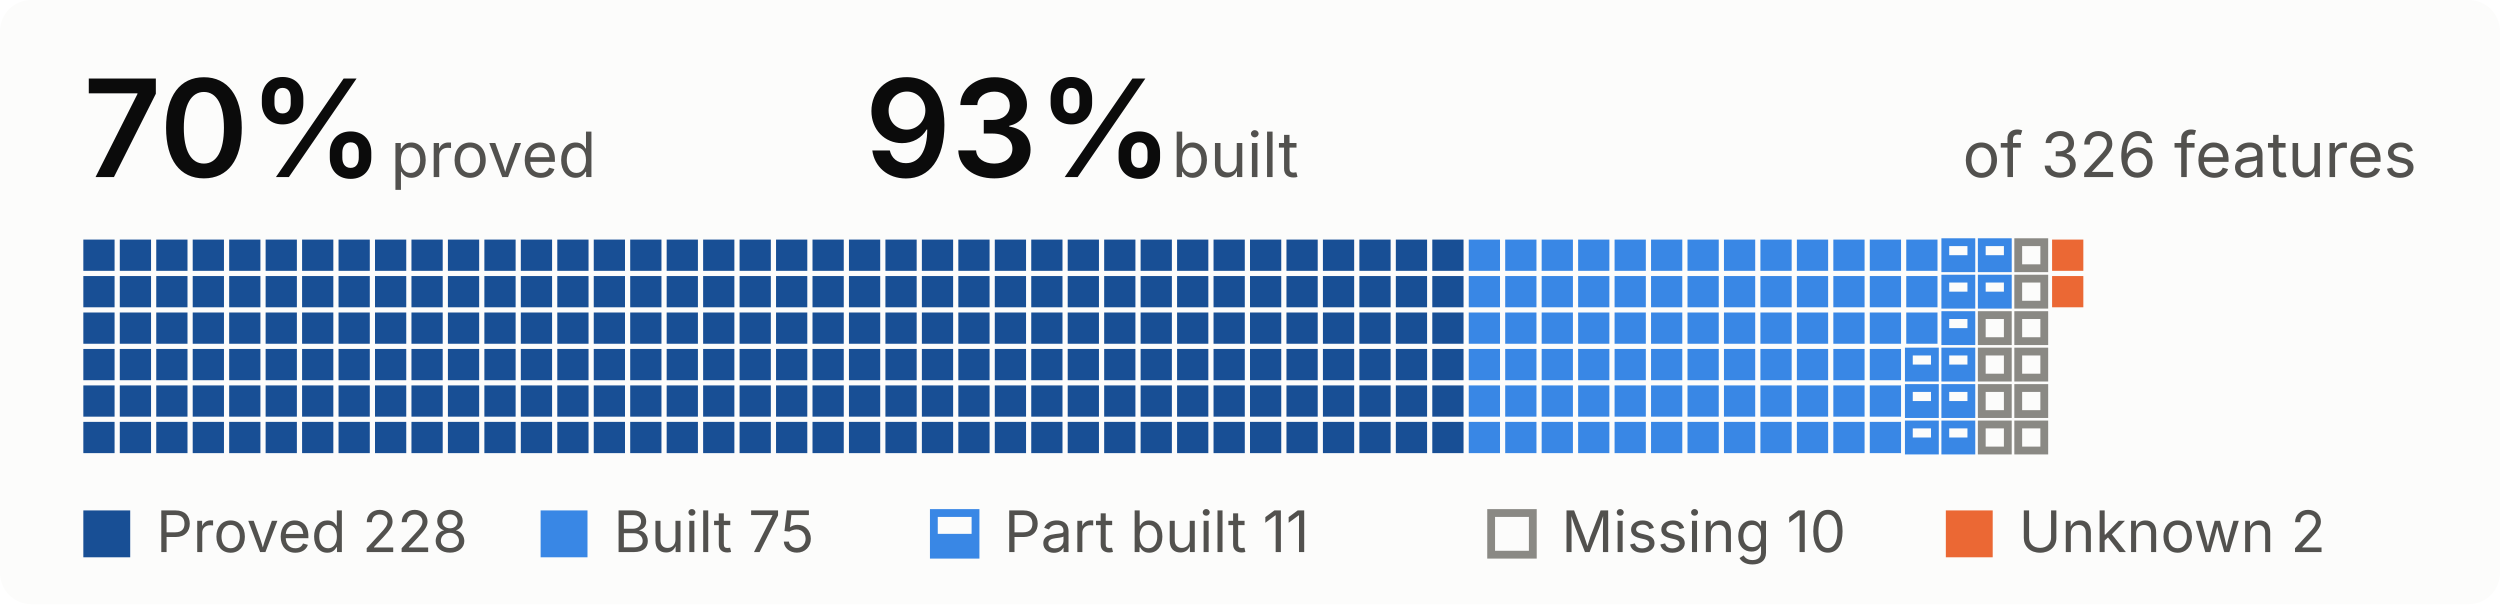
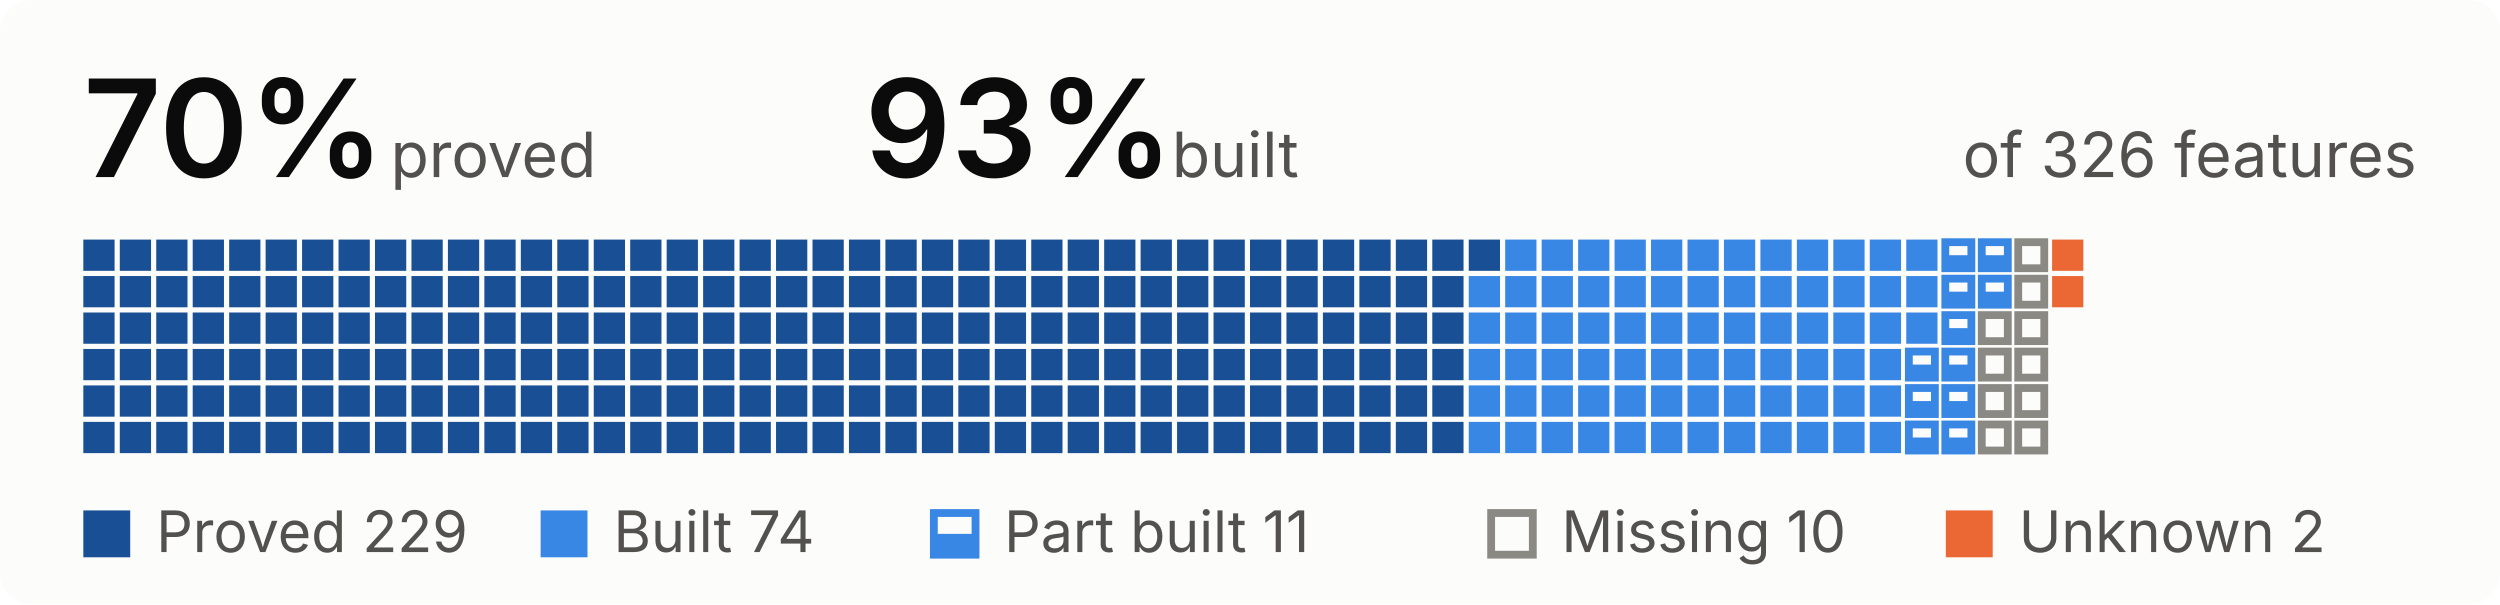
<svg xmlns="http://www.w3.org/2000/svg" width="480" height="116" viewBox="0 0 480 116" role="img" aria-label="70 percent proved, 93 percent built, of 326 features">
  <style>
.bg{fill:#fcfcfb}.t{fill:#0b0b0b}.s{fill:#52514e}.rule{fill:#e1e0d9}
.proved{fill:#184f95}.built{fill:#3987e5}.unknown{fill:#eb6834}
.part-o{fill:none;stroke:#3987e5;stroke-width:1.5}.part-f{fill:#3987e5}
.missing{fill:none;stroke:#8a8984;stroke-width:1.5}
.pass{fill:#184f95}.fail{fill:#eb6834}.none{fill:none;stroke:#8a8984;stroke-width:1.5}
@media (prefers-color-scheme:dark){
.bg{fill:#1a1a19}.t{fill:#f0efec}.s{fill:#c3c2b7}.rule{fill:#383835}
.proved{fill:#86b6ef}.built{fill:#3987e5}.unknown{fill:#d95926}
.part-o{stroke:#3987e5}.part-f{fill:#3987e5}
.missing{stroke:#8d8c85}
.pass{fill:#86b6ef}.fail{fill:#d95926}.none{stroke:#8d8c85}
}
text{font-family:system-ui,-apple-system,"Segoe UI",sans-serif;font-size:12px}
.big{font-size:26px;font-weight:600}.b{font-weight:600}.xs{font-size:11px}
</style>
  <rect width="480" height="116" rx="6" class="bg" />
  <text x="16.0" y="34.0" class="t big">70%</text>
  <text x="75.0" y="34.0" class="s">proved</text>
  <text x="166.0" y="34.0" class="t big">93%</text>
  <text x="225.0" y="34.0" class="s">built</text>
  <text x="464.0" y="34.0" class="s" text-anchor="end">of 326 features</text>
  <rect x="16.0" y="46.0" width="6" height="6" class="proved" />
  <rect x="16.0" y="53.0" width="6" height="6" class="proved" />
  <rect x="16.0" y="60.0" width="6" height="6" class="proved" />
  <rect x="16.0" y="67.0" width="6" height="6" class="proved" />
  <rect x="16.0" y="74.0" width="6" height="6" class="proved" />
  <rect x="16.0" y="81.0" width="6" height="6" class="proved" />
  <rect x="23.0" y="46.0" width="6" height="6" class="proved" />
  <rect x="23.0" y="53.0" width="6" height="6" class="proved" />
  <rect x="23.0" y="60.0" width="6" height="6" class="proved" />
  <rect x="23.0" y="67.0" width="6" height="6" class="proved" />
  <rect x="23.0" y="74.0" width="6" height="6" class="proved" />
  <rect x="23.0" y="81.0" width="6" height="6" class="proved" />
  <rect x="30.0" y="46.0" width="6" height="6" class="proved" />
  <rect x="30.0" y="53.0" width="6" height="6" class="proved" />
  <rect x="30.0" y="60.0" width="6" height="6" class="proved" />
  <rect x="30.0" y="67.0" width="6" height="6" class="proved" />
  <rect x="30.0" y="74.0" width="6" height="6" class="proved" />
  <rect x="30.0" y="81.0" width="6" height="6" class="proved" />
  <rect x="37.0" y="46.0" width="6" height="6" class="proved" />
  <rect x="37.0" y="53.0" width="6" height="6" class="proved" />
  <rect x="37.0" y="60.0" width="6" height="6" class="proved" />
  <rect x="37.0" y="67.0" width="6" height="6" class="proved" />
  <rect x="37.0" y="74.0" width="6" height="6" class="proved" />
  <rect x="37.0" y="81.0" width="6" height="6" class="proved" />
  <rect x="44.0" y="46.0" width="6" height="6" class="proved" />
  <rect x="44.0" y="53.0" width="6" height="6" class="proved" />
  <rect x="44.0" y="60.0" width="6" height="6" class="proved" />
  <rect x="44.0" y="67.0" width="6" height="6" class="proved" />
  <rect x="44.0" y="74.0" width="6" height="6" class="proved" />
  <rect x="44.0" y="81.0" width="6" height="6" class="proved" />
  <rect x="51.0" y="46.0" width="6" height="6" class="proved" />
  <rect x="51.0" y="53.0" width="6" height="6" class="proved" />
  <rect x="51.0" y="60.0" width="6" height="6" class="proved" />
  <rect x="51.0" y="67.0" width="6" height="6" class="proved" />
  <rect x="51.0" y="74.0" width="6" height="6" class="proved" />
  <rect x="51.0" y="81.0" width="6" height="6" class="proved" />
  <rect x="58.0" y="46.0" width="6" height="6" class="proved" />
  <rect x="58.0" y="53.0" width="6" height="6" class="proved" />
  <rect x="58.0" y="60.0" width="6" height="6" class="proved" />
  <rect x="58.0" y="67.0" width="6" height="6" class="proved" />
  <rect x="58.0" y="74.0" width="6" height="6" class="proved" />
  <rect x="58.0" y="81.0" width="6" height="6" class="proved" />
  <rect x="65.0" y="46.0" width="6" height="6" class="proved" />
  <rect x="65.0" y="53.0" width="6" height="6" class="proved" />
  <rect x="65.0" y="60.0" width="6" height="6" class="proved" />
  <rect x="65.0" y="67.0" width="6" height="6" class="proved" />
  <rect x="65.0" y="74.0" width="6" height="6" class="proved" />
  <rect x="65.0" y="81.0" width="6" height="6" class="proved" />
  <rect x="72.0" y="46.0" width="6" height="6" class="proved" />
  <rect x="72.0" y="53.0" width="6" height="6" class="proved" />
  <rect x="72.0" y="60.0" width="6" height="6" class="proved" />
  <rect x="72.0" y="67.0" width="6" height="6" class="proved" />
  <rect x="72.0" y="74.0" width="6" height="6" class="proved" />
  <rect x="72.0" y="81.0" width="6" height="6" class="proved" />
  <rect x="79.0" y="46.0" width="6" height="6" class="proved" />
  <rect x="79.0" y="53.0" width="6" height="6" class="proved" />
  <rect x="79.0" y="60.0" width="6" height="6" class="proved" />
  <rect x="79.0" y="67.0" width="6" height="6" class="proved" />
  <rect x="79.0" y="74.0" width="6" height="6" class="proved" />
  <rect x="79.0" y="81.0" width="6" height="6" class="proved" />
  <rect x="86.0" y="46.0" width="6" height="6" class="proved" />
  <rect x="86.0" y="53.0" width="6" height="6" class="proved" />
  <rect x="86.0" y="60.0" width="6" height="6" class="proved" />
  <rect x="86.0" y="67.0" width="6" height="6" class="proved" />
  <rect x="86.0" y="74.0" width="6" height="6" class="proved" />
  <rect x="86.0" y="81.0" width="6" height="6" class="proved" />
  <rect x="93.0" y="46.0" width="6" height="6" class="proved" />
  <rect x="93.0" y="53.0" width="6" height="6" class="proved" />
  <rect x="93.0" y="60.0" width="6" height="6" class="proved" />
  <rect x="93.0" y="67.0" width="6" height="6" class="proved" />
  <rect x="93.0" y="74.0" width="6" height="6" class="proved" />
  <rect x="93.0" y="81.0" width="6" height="6" class="proved" />
  <rect x="100.0" y="46.0" width="6" height="6" class="proved" />
  <rect x="100.0" y="53.0" width="6" height="6" class="proved" />
  <rect x="100.0" y="60.0" width="6" height="6" class="proved" />
  <rect x="100.0" y="67.0" width="6" height="6" class="proved" />
  <rect x="100.0" y="74.0" width="6" height="6" class="proved" />
  <rect x="100.0" y="81.0" width="6" height="6" class="proved" />
  <rect x="107.0" y="46.0" width="6" height="6" class="proved" />
  <rect x="107.0" y="53.0" width="6" height="6" class="proved" />
  <rect x="107.0" y="60.0" width="6" height="6" class="proved" />
  <rect x="107.0" y="67.0" width="6" height="6" class="proved" />
  <rect x="107.0" y="74.0" width="6" height="6" class="proved" />
  <rect x="107.0" y="81.0" width="6" height="6" class="proved" />
  <rect x="114.0" y="46.0" width="6" height="6" class="proved" />
  <rect x="114.0" y="53.0" width="6" height="6" class="proved" />
  <rect x="114.0" y="60.0" width="6" height="6" class="proved" />
  <rect x="114.0" y="67.0" width="6" height="6" class="proved" />
  <rect x="114.0" y="74.0" width="6" height="6" class="proved" />
  <rect x="114.0" y="81.0" width="6" height="6" class="proved" />
  <rect x="121.0" y="46.0" width="6" height="6" class="proved" />
  <rect x="121.0" y="53.0" width="6" height="6" class="proved" />
  <rect x="121.0" y="60.0" width="6" height="6" class="proved" />
  <rect x="121.0" y="67.0" width="6" height="6" class="proved" />
  <rect x="121.0" y="74.0" width="6" height="6" class="proved" />
  <rect x="121.0" y="81.0" width="6" height="6" class="proved" />
  <rect x="128.0" y="46.0" width="6" height="6" class="proved" />
  <rect x="128.0" y="53.0" width="6" height="6" class="proved" />
  <rect x="128.0" y="60.0" width="6" height="6" class="proved" />
  <rect x="128.0" y="67.0" width="6" height="6" class="proved" />
  <rect x="128.0" y="74.0" width="6" height="6" class="proved" />
  <rect x="128.0" y="81.0" width="6" height="6" class="proved" />
  <rect x="135.0" y="46.0" width="6" height="6" class="proved" />
  <rect x="135.0" y="53.0" width="6" height="6" class="proved" />
  <rect x="135.0" y="60.0" width="6" height="6" class="proved" />
  <rect x="135.0" y="67.0" width="6" height="6" class="proved" />
  <rect x="135.0" y="74.0" width="6" height="6" class="proved" />
  <rect x="135.0" y="81.0" width="6" height="6" class="proved" />
  <rect x="142.0" y="46.0" width="6" height="6" class="proved" />
  <rect x="142.0" y="53.0" width="6" height="6" class="proved" />
  <rect x="142.0" y="60.0" width="6" height="6" class="proved" />
  <rect x="142.0" y="67.0" width="6" height="6" class="proved" />
  <rect x="142.0" y="74.0" width="6" height="6" class="proved" />
  <rect x="142.0" y="81.0" width="6" height="6" class="proved" />
  <rect x="149.0" y="46.0" width="6" height="6" class="proved" />
  <rect x="149.0" y="53.0" width="6" height="6" class="proved" />
  <rect x="149.0" y="60.0" width="6" height="6" class="proved" />
  <rect x="149.0" y="67.0" width="6" height="6" class="proved" />
  <rect x="149.0" y="74.0" width="6" height="6" class="proved" />
  <rect x="149.0" y="81.0" width="6" height="6" class="proved" />
  <rect x="156.0" y="46.0" width="6" height="6" class="proved" />
  <rect x="156.0" y="53.0" width="6" height="6" class="proved" />
  <rect x="156.0" y="60.0" width="6" height="6" class="proved" />
  <rect x="156.0" y="67.0" width="6" height="6" class="proved" />
  <rect x="156.0" y="74.0" width="6" height="6" class="proved" />
  <rect x="156.0" y="81.0" width="6" height="6" class="proved" />
  <rect x="163.0" y="46.0" width="6" height="6" class="proved" />
  <rect x="163.0" y="53.0" width="6" height="6" class="proved" />
  <rect x="163.0" y="60.0" width="6" height="6" class="proved" />
  <rect x="163.0" y="67.0" width="6" height="6" class="proved" />
  <rect x="163.0" y="74.0" width="6" height="6" class="proved" />
  <rect x="163.0" y="81.0" width="6" height="6" class="proved" />
  <rect x="170.0" y="46.0" width="6" height="6" class="proved" />
  <rect x="170.0" y="53.0" width="6" height="6" class="proved" />
  <rect x="170.0" y="60.0" width="6" height="6" class="proved" />
  <rect x="170.0" y="67.0" width="6" height="6" class="proved" />
  <rect x="170.0" y="74.0" width="6" height="6" class="proved" />
  <rect x="170.0" y="81.0" width="6" height="6" class="proved" />
  <rect x="177.0" y="46.0" width="6" height="6" class="proved" />
  <rect x="177.0" y="53.0" width="6" height="6" class="proved" />
  <rect x="177.0" y="60.0" width="6" height="6" class="proved" />
  <rect x="177.0" y="67.0" width="6" height="6" class="proved" />
  <rect x="177.0" y="74.0" width="6" height="6" class="proved" />
  <rect x="177.0" y="81.0" width="6" height="6" class="proved" />
  <rect x="184.0" y="46.0" width="6" height="6" class="proved" />
  <rect x="184.0" y="53.0" width="6" height="6" class="proved" />
  <rect x="184.0" y="60.0" width="6" height="6" class="proved" />
  <rect x="184.0" y="67.0" width="6" height="6" class="proved" />
  <rect x="184.0" y="74.0" width="6" height="6" class="proved" />
  <rect x="184.0" y="81.0" width="6" height="6" class="proved" />
  <rect x="191.0" y="46.0" width="6" height="6" class="proved" />
  <rect x="191.0" y="53.0" width="6" height="6" class="proved" />
  <rect x="191.0" y="60.0" width="6" height="6" class="proved" />
  <rect x="191.0" y="67.0" width="6" height="6" class="proved" />
  <rect x="191.0" y="74.0" width="6" height="6" class="proved" />
  <rect x="191.0" y="81.0" width="6" height="6" class="proved" />
  <rect x="198.0" y="46.0" width="6" height="6" class="proved" />
  <rect x="198.0" y="53.0" width="6" height="6" class="proved" />
  <rect x="198.0" y="60.0" width="6" height="6" class="proved" />
  <rect x="198.0" y="67.0" width="6" height="6" class="proved" />
  <rect x="198.0" y="74.0" width="6" height="6" class="proved" />
  <rect x="198.0" y="81.0" width="6" height="6" class="proved" />
  <rect x="205.0" y="46.0" width="6" height="6" class="proved" />
  <rect x="205.0" y="53.0" width="6" height="6" class="proved" />
  <rect x="205.0" y="60.0" width="6" height="6" class="proved" />
  <rect x="205.0" y="67.0" width="6" height="6" class="proved" />
  <rect x="205.0" y="74.0" width="6" height="6" class="proved" />
  <rect x="205.0" y="81.0" width="6" height="6" class="proved" />
  <rect x="212.0" y="46.0" width="6" height="6" class="proved" />
  <rect x="212.0" y="53.0" width="6" height="6" class="proved" />
  <rect x="212.0" y="60.0" width="6" height="6" class="proved" />
  <rect x="212.0" y="67.0" width="6" height="6" class="proved" />
  <rect x="212.0" y="74.0" width="6" height="6" class="proved" />
  <rect x="212.0" y="81.0" width="6" height="6" class="proved" />
  <rect x="219.0" y="46.0" width="6" height="6" class="proved" />
  <rect x="219.0" y="53.0" width="6" height="6" class="proved" />
  <rect x="219.0" y="60.0" width="6" height="6" class="proved" />
  <rect x="219.0" y="67.0" width="6" height="6" class="proved" />
  <rect x="219.0" y="74.0" width="6" height="6" class="proved" />
  <rect x="219.0" y="81.0" width="6" height="6" class="proved" />
  <rect x="226.0" y="46.0" width="6" height="6" class="proved" />
  <rect x="226.0" y="53.0" width="6" height="6" class="proved" />
  <rect x="226.0" y="60.0" width="6" height="6" class="proved" />
  <rect x="226.0" y="67.0" width="6" height="6" class="proved" />
  <rect x="226.0" y="74.0" width="6" height="6" class="proved" />
  <rect x="226.0" y="81.0" width="6" height="6" class="proved" />
  <rect x="233.0" y="46.0" width="6" height="6" class="proved" />
  <rect x="233.0" y="53.0" width="6" height="6" class="proved" />
  <rect x="233.0" y="60.0" width="6" height="6" class="proved" />
  <rect x="233.0" y="67.0" width="6" height="6" class="proved" />
  <rect x="233.0" y="74.0" width="6" height="6" class="proved" />
  <rect x="233.0" y="81.0" width="6" height="6" class="proved" />
  <rect x="240.0" y="46.0" width="6" height="6" class="proved" />
  <rect x="240.0" y="53.0" width="6" height="6" class="proved" />
  <rect x="240.0" y="60.0" width="6" height="6" class="proved" />
  <rect x="240.0" y="67.0" width="6" height="6" class="proved" />
  <rect x="240.0" y="74.0" width="6" height="6" class="proved" />
  <rect x="240.0" y="81.0" width="6" height="6" class="proved" />
  <rect x="247.0" y="46.0" width="6" height="6" class="proved" />
  <rect x="247.0" y="53.0" width="6" height="6" class="proved" />
  <rect x="247.0" y="60.0" width="6" height="6" class="proved" />
  <rect x="247.0" y="67.0" width="6" height="6" class="proved" />
  <rect x="247.0" y="74.0" width="6" height="6" class="proved" />
  <rect x="247.0" y="81.0" width="6" height="6" class="proved" />
  <rect x="254.0" y="46.0" width="6" height="6" class="proved" />
  <rect x="254.0" y="53.0" width="6" height="6" class="proved" />
  <rect x="254.0" y="60.0" width="6" height="6" class="proved" />
  <rect x="254.0" y="67.0" width="6" height="6" class="proved" />
  <rect x="254.0" y="74.0" width="6" height="6" class="proved" />
  <rect x="254.0" y="81.0" width="6" height="6" class="proved" />
  <rect x="261.0" y="46.0" width="6" height="6" class="proved" />
  <rect x="261.0" y="53.0" width="6" height="6" class="proved" />
  <rect x="261.0" y="60.0" width="6" height="6" class="proved" />
  <rect x="261.0" y="67.0" width="6" height="6" class="proved" />
  <rect x="261.0" y="74.0" width="6" height="6" class="proved" />
  <rect x="261.0" y="81.0" width="6" height="6" class="proved" />
  <rect x="268.0" y="46.0" width="6" height="6" class="proved" />
  <rect x="268.0" y="53.0" width="6" height="6" class="proved" />
  <rect x="268.0" y="60.0" width="6" height="6" class="proved" />
  <rect x="268.0" y="67.0" width="6" height="6" class="proved" />
  <rect x="268.0" y="74.0" width="6" height="6" class="proved" />
  <rect x="268.0" y="81.0" width="6" height="6" class="proved" />
  <rect x="275.0" y="46.0" width="6" height="6" class="proved" />
  <rect x="275.0" y="53.0" width="6" height="6" class="proved" />
  <rect x="275.0" y="60.0" width="6" height="6" class="proved" />
  <rect x="275.0" y="67.0" width="6" height="6" class="proved" />
  <rect x="275.0" y="74.0" width="6" height="6" class="proved" />
  <rect x="275.0" y="81.0" width="6" height="6" class="proved" />
-   <rect x="282.0" y="46.0" width="6" height="6" class="built" />
+   <rect x="282.0" y="46.0" width="6" height="6" class="proved" />
  <rect x="282.0" y="53.0" width="6" height="6" class="built" />
  <rect x="282.0" y="60.0" width="6" height="6" class="built" />
  <rect x="282.0" y="67.0" width="6" height="6" class="built" />
  <rect x="282.0" y="74.0" width="6" height="6" class="built" />
  <rect x="282.0" y="81.0" width="6" height="6" class="built" />
  <rect x="289.0" y="46.0" width="6" height="6" class="built" />
  <rect x="289.0" y="53.0" width="6" height="6" class="built" />
  <rect x="289.0" y="60.0" width="6" height="6" class="built" />
  <rect x="289.0" y="67.0" width="6" height="6" class="built" />
  <rect x="289.0" y="74.0" width="6" height="6" class="built" />
  <rect x="289.0" y="81.0" width="6" height="6" class="built" />
  <rect x="296.0" y="46.0" width="6" height="6" class="built" />
  <rect x="296.0" y="53.0" width="6" height="6" class="built" />
  <rect x="296.0" y="60.0" width="6" height="6" class="built" />
  <rect x="296.0" y="67.0" width="6" height="6" class="built" />
  <rect x="296.0" y="74.0" width="6" height="6" class="built" />
  <rect x="296.0" y="81.0" width="6" height="6" class="built" />
  <rect x="303.0" y="46.0" width="6" height="6" class="built" />
  <rect x="303.0" y="53.0" width="6" height="6" class="built" />
  <rect x="303.0" y="60.0" width="6" height="6" class="built" />
  <rect x="303.0" y="67.0" width="6" height="6" class="built" />
  <rect x="303.0" y="74.0" width="6" height="6" class="built" />
  <rect x="303.0" y="81.0" width="6" height="6" class="built" />
  <rect x="310.0" y="46.0" width="6" height="6" class="built" />
  <rect x="310.0" y="53.0" width="6" height="6" class="built" />
  <rect x="310.0" y="60.0" width="6" height="6" class="built" />
  <rect x="310.0" y="67.0" width="6" height="6" class="built" />
  <rect x="310.0" y="74.0" width="6" height="6" class="built" />
  <rect x="310.0" y="81.0" width="6" height="6" class="built" />
  <rect x="317.0" y="46.0" width="6" height="6" class="built" />
  <rect x="317.0" y="53.0" width="6" height="6" class="built" />
  <rect x="317.0" y="60.0" width="6" height="6" class="built" />
  <rect x="317.0" y="67.0" width="6" height="6" class="built" />
  <rect x="317.0" y="74.0" width="6" height="6" class="built" />
  <rect x="317.0" y="81.0" width="6" height="6" class="built" />
  <rect x="324.0" y="46.0" width="6" height="6" class="built" />
  <rect x="324.0" y="53.0" width="6" height="6" class="built" />
  <rect x="324.0" y="60.0" width="6" height="6" class="built" />
  <rect x="324.0" y="67.0" width="6" height="6" class="built" />
  <rect x="324.0" y="74.0" width="6" height="6" class="built" />
  <rect x="324.0" y="81.0" width="6" height="6" class="built" />
  <rect x="331.0" y="46.0" width="6" height="6" class="built" />
  <rect x="331.0" y="53.0" width="6" height="6" class="built" />
  <rect x="331.0" y="60.0" width="6" height="6" class="built" />
  <rect x="331.0" y="67.0" width="6" height="6" class="built" />
  <rect x="331.0" y="74.0" width="6" height="6" class="built" />
  <rect x="331.0" y="81.0" width="6" height="6" class="built" />
  <rect x="338.0" y="46.0" width="6" height="6" class="built" />
  <rect x="338.0" y="53.0" width="6" height="6" class="built" />
  <rect x="338.0" y="60.0" width="6" height="6" class="built" />
  <rect x="338.0" y="67.0" width="6" height="6" class="built" />
  <rect x="338.0" y="74.0" width="6" height="6" class="built" />
  <rect x="338.0" y="81.0" width="6" height="6" class="built" />
  <rect x="345.0" y="46.0" width="6" height="6" class="built" />
  <rect x="345.0" y="53.0" width="6" height="6" class="built" />
  <rect x="345.0" y="60.0" width="6" height="6" class="built" />
  <rect x="345.0" y="67.0" width="6" height="6" class="built" />
  <rect x="345.0" y="74.0" width="6" height="6" class="built" />
  <rect x="345.0" y="81.0" width="6" height="6" class="built" />
  <rect x="352.0" y="46.0" width="6" height="6" class="built" />
  <rect x="352.0" y="53.0" width="6" height="6" class="built" />
  <rect x="352.0" y="60.0" width="6" height="6" class="built" />
  <rect x="352.0" y="67.0" width="6" height="6" class="built" />
  <rect x="352.0" y="74.0" width="6" height="6" class="built" />
  <rect x="352.0" y="81.0" width="6" height="6" class="built" />
  <rect x="359.0" y="46.0" width="6" height="6" class="built" />
  <rect x="359.0" y="53.0" width="6" height="6" class="built" />
  <rect x="359.0" y="60.0" width="6" height="6" class="built" />
  <rect x="359.0" y="67.0" width="6" height="6" class="built" />
  <rect x="359.0" y="74.0" width="6" height="6" class="built" />
  <rect x="359.0" y="81.0" width="6" height="6" class="built" />
  <rect x="366.0" y="46.0" width="6" height="6" class="built" />
  <rect x="366.0" y="53.0" width="6" height="6" class="built" />
  <rect x="366.0" y="60.0" width="6" height="6" class="built" />
  <rect x="366.5" y="67.5" width="5" height="5" fill="none" class="part-o" />
  <rect x="366.0" y="70.0" width="6" height="3.0" class="part-f" />
  <rect x="366.5" y="74.5" width="5" height="5" fill="none" class="part-o" />
  <rect x="366.0" y="77.0" width="6" height="3.0" class="part-f" />
  <rect x="366.5" y="81.5" width="5" height="5" fill="none" class="part-o" />
  <rect x="366.0" y="84.0" width="6" height="3.0" class="part-f" />
  <rect x="373.5" y="46.5" width="5" height="5" fill="none" class="part-o" />
  <rect x="373.0" y="49.0" width="6" height="3.0" class="part-f" />
  <rect x="373.5" y="53.5" width="5" height="5" fill="none" class="part-o" />
  <rect x="373.0" y="56.0" width="6" height="3.0" class="part-f" />
  <rect x="373.5" y="60.5" width="5" height="5" fill="none" class="part-o" />
  <rect x="373.0" y="63.0" width="6" height="3.0" class="part-f" />
  <rect x="373.5" y="67.5" width="5" height="5" fill="none" class="part-o" />
  <rect x="373.0" y="70.0" width="6" height="3.0" class="part-f" />
  <rect x="373.5" y="74.5" width="5" height="5" fill="none" class="part-o" />
  <rect x="373.0" y="77.0" width="6" height="3.0" class="part-f" />
  <rect x="373.5" y="81.5" width="5" height="5" fill="none" class="part-o" />
  <rect x="373.0" y="84.0" width="6" height="3.0" class="part-f" />
  <rect x="380.5" y="46.5" width="5" height="5" fill="none" class="part-o" />
  <rect x="380.0" y="49.0" width="6" height="3.0" class="part-f" />
  <rect x="380.5" y="53.5" width="5" height="5" fill="none" class="part-o" />
  <rect x="380.0" y="56.0" width="6" height="3.0" class="part-f" />
  <rect x="380.5" y="60.5" width="5" height="5" fill="none" class="missing" />
  <rect x="380.5" y="67.5" width="5" height="5" fill="none" class="missing" />
  <rect x="380.5" y="74.5" width="5" height="5" fill="none" class="missing" />
  <rect x="380.5" y="81.5" width="5" height="5" fill="none" class="missing" />
  <rect x="387.5" y="46.5" width="5" height="5" fill="none" class="missing" />
  <rect x="387.5" y="53.5" width="5" height="5" fill="none" class="missing" />
  <rect x="387.5" y="60.5" width="5" height="5" fill="none" class="missing" />
  <rect x="387.5" y="67.5" width="5" height="5" fill="none" class="missing" />
  <rect x="387.5" y="74.5" width="5" height="5" fill="none" class="missing" />
  <rect x="387.5" y="81.5" width="5" height="5" fill="none" class="missing" />
  <rect x="394.0" y="46.0" width="6" height="6" class="unknown" />
  <rect x="394.0" y="53.0" width="6" height="6" class="unknown" />
  <rect x="16.0" y="98.0" width="9" height="9" class="proved" />
-   <text x="30.0" y="106.0" class="s xs">Proved 228</text>
+   <text x="30.0" y="106.0" class="s xs">Proved 229</text>
  <rect x="103.8" y="98.0" width="9" height="9" class="built" />
-   <text x="117.8" y="106.0" class="s xs">Built 75</text>
+   <text x="117.8" y="106.0" class="s xs">Built 74</text>
  <rect x="179.3" y="98.5" width="8" height="8" fill="none" class="part-o" />
  <rect x="178.8" y="102.5" width="9" height="4.5" class="part-f" />
  <text x="192.8" y="106.0" class="s xs">Part built 11</text>
  <rect x="286.3" y="98.5" width="8" height="8" fill="none" class="missing" />
  <text x="299.8" y="106.0" class="s xs">Missing 10</text>
  <rect x="373.6" y="98.0" width="9" height="9" class="unknown" />
  <text x="387.6" y="106.0" class="s xs">Unknown 2</text>
</svg>
